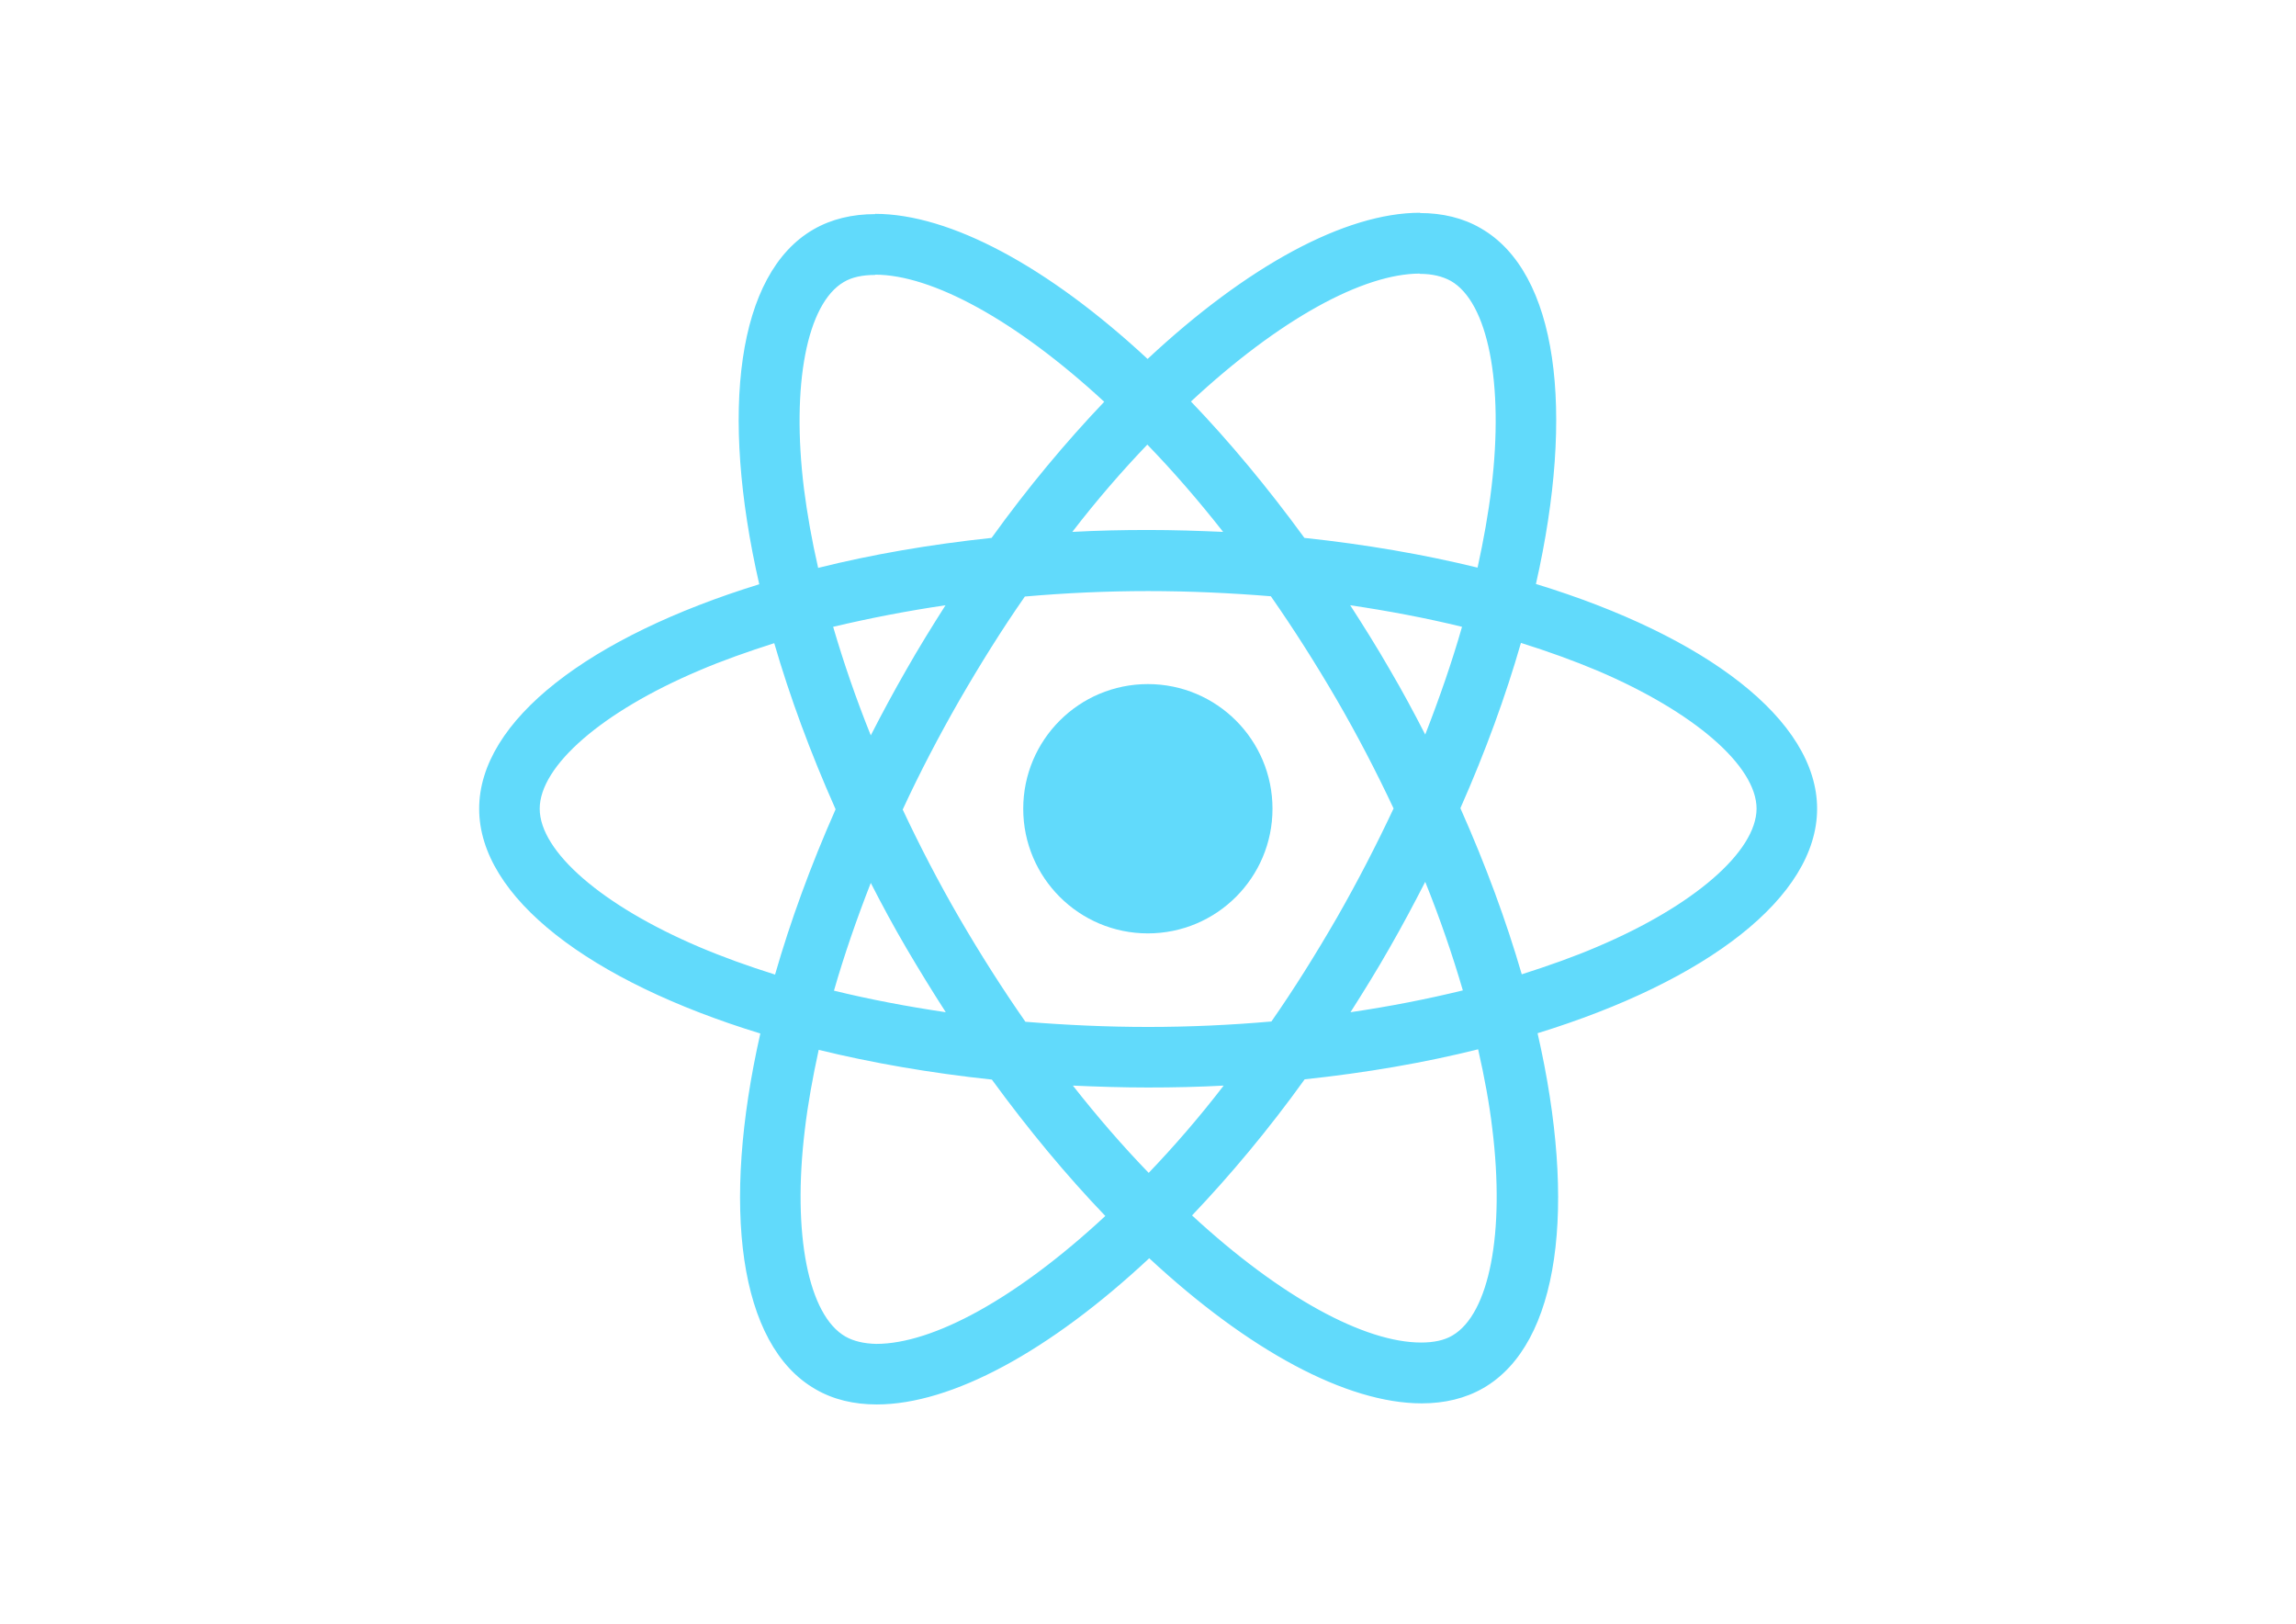
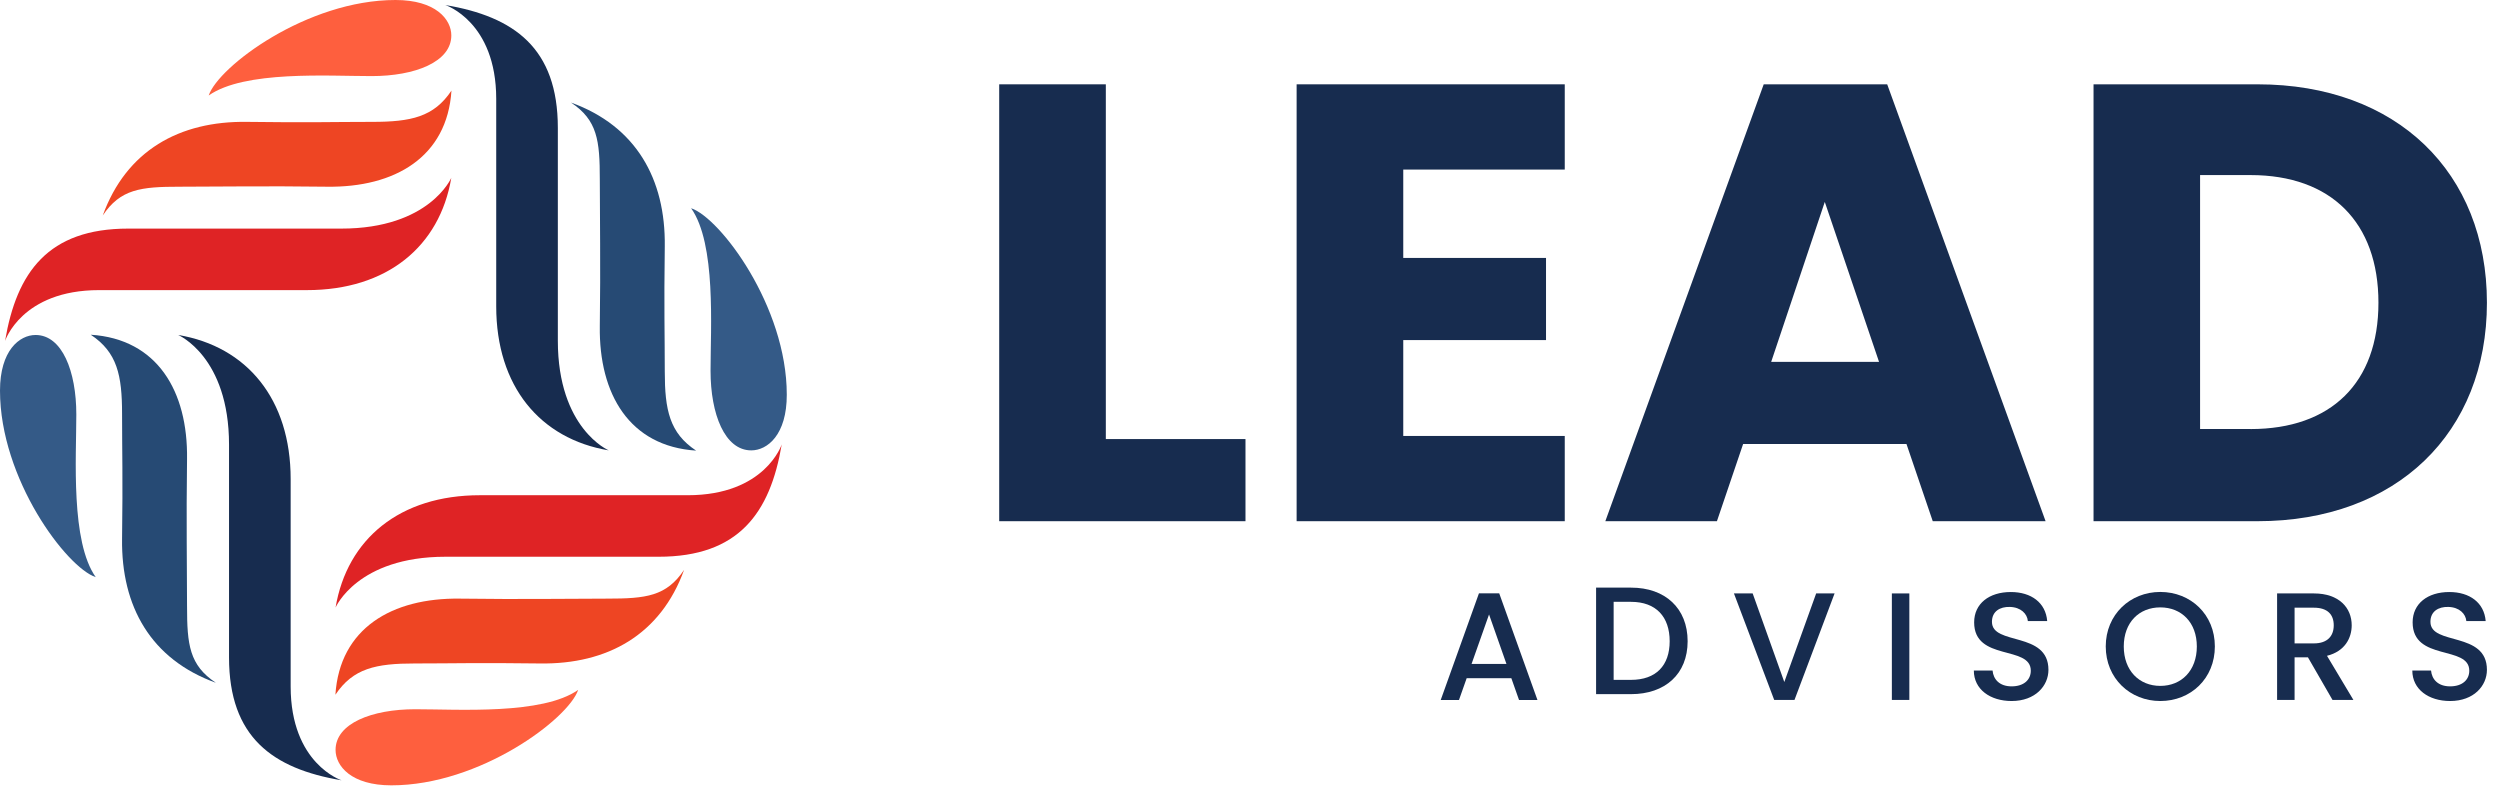
- <svg xmlns="http://www.w3.org/2000/svg" viewBox="0 0 841.9 595.3">
-   <g fill="#61DAFB">
-     <path d="M666.3 296.5c0-32.5-40.7-63.3-103.1-82.4 14.4-63.6 8-114.2-20.2-130.4-6.5-3.8-14.1-5.6-22.4-5.6v22.3c4.6 0 8.3.9 11.4 2.6 13.6 7.8 19.5 37.5 14.9 75.7-1.1 9.4-2.9 19.3-5.1 29.4-19.6-4.8-41-8.5-63.5-10.9-13.5-18.5-27.5-35.3-41.6-50 32.6-30.3 63.2-46.9 84-46.9V78c-27.5 0-63.5 19.6-99.9 53.6-36.4-33.8-72.4-53.2-99.9-53.2v22.3c20.7 0 51.4 16.5 84 46.6-14 14.7-28 31.4-41.3 49.9-22.6 2.4-44 6.1-63.6 11-2.3-10-4-19.7-5.2-29-4.7-38.2 1.1-67.9 14.6-75.8 3-1.8 6.9-2.6 11.5-2.6V78.5c-8.4 0-16 1.8-22.6 5.6-28.1 16.2-34.4 66.7-19.9 130.1-62.2 19.2-102.7 49.9-102.7 82.3 0 32.5 40.7 63.3 103.1 82.4-14.4 63.6-8 114.2 20.2 130.4 6.5 3.8 14.1 5.6 22.5 5.6 27.5 0 63.5-19.6 99.9-53.6 36.4 33.8 72.4 53.2 99.9 53.2 8.4 0 16-1.8 22.6-5.6 28.1-16.2 34.4-66.7 19.9-130.1 62-19.1 102.5-49.9 102.5-82.3zm-130.2-66.7c-3.7 12.9-8.3 26.2-13.5 39.5-4.1-8-8.4-16-13.1-24-4.6-8-9.5-15.8-14.4-23.4 14.2 2.1 27.9 4.7 41 7.9zm-45.8 106.5c-7.8 13.5-15.8 26.3-24.1 38.2-14.9 1.3-30 2-45.2 2-15.1 0-30.2-.7-45-1.9-8.3-11.9-16.4-24.6-24.2-38-7.6-13.1-14.5-26.4-20.8-39.8 6.2-13.4 13.2-26.8 20.7-39.9 7.8-13.5 15.8-26.3 24.1-38.2 14.9-1.3 30-2 45.2-2 15.1 0 30.2.7 45 1.9 8.3 11.9 16.4 24.6 24.2 38 7.6 13.1 14.5 26.4 20.8 39.8-6.3 13.4-13.2 26.8-20.7 39.9zm32.3-13c5.4 13.4 10 26.8 13.8 39.8-13.1 3.2-26.9 5.9-41.2 8 4.9-7.7 9.8-15.6 14.4-23.7 4.6-8 8.9-16.1 13-24.1zM421.2 430c-9.3-9.6-18.6-20.3-27.8-32 9 .4 18.2.7 27.5.7 9.4 0 18.7-.2 27.8-.7-9 11.7-18.3 22.4-27.5 32zm-74.4-58.9c-14.2-2.1-27.9-4.7-41-7.9 3.7-12.9 8.3-26.2 13.5-39.5 4.1 8 8.4 16 13.1 24 4.7 8 9.5 15.8 14.4 23.4zM420.7 163c9.3 9.6 18.6 20.3 27.8 32-9-.4-18.2-.7-27.5-.7-9.4 0-18.7.2-27.8.7 9-11.7 18.3-22.4 27.5-32zm-74 58.9c-4.9 7.7-9.8 15.6-14.4 23.7-4.6 8-8.9 16-13 24-5.4-13.4-10-26.8-13.8-39.8 13.1-3.1 26.9-5.8 41.2-7.9zm-90.5 125.2c-35.4-15.1-58.3-34.9-58.3-50.6 0-15.7 22.9-35.6 58.3-50.6 8.6-3.7 18-7 27.7-10.1 5.7 19.6 13.2 40 22.5 60.9-9.2 20.8-16.6 41.1-22.2 60.6-9.9-3.1-19.3-6.5-28-10.2zM310 490c-13.6-7.8-19.5-37.5-14.9-75.7 1.1-9.4 2.9-19.3 5.1-29.4 19.6 4.8 41 8.5 63.5 10.9 13.5 18.5 27.5 35.3 41.6 50-32.6 30.3-63.2 46.9-84 46.9-4.5-.1-8.3-1-11.3-2.7zm237.2-76.2c4.7 38.2-1.1 67.9-14.6 75.8-3 1.8-6.9 2.6-11.5 2.6-20.7 0-51.4-16.5-84-46.6 14-14.7 28-31.4 41.3-49.9 22.6-2.4 44-6.1 63.6-11 2.3 10.1 4.1 19.8 5.2 29.1zm38.5-66.7c-8.6 3.7-18 7-27.7 10.1-5.7-19.6-13.2-40-22.5-60.9 9.2-20.8 16.6-41.1 22.2-60.6 9.9 3.1 19.3 6.5 28.1 10.2 35.4 15.1 58.3 34.9 58.3 50.6-.1 15.7-23 35.6-58.4 50.6zM320.8 78.4z" />
-     <circle cx="420.9" cy="296.5" r="45.7" />
-     <path d="M520.5 78.1z" />
-   </g>
+ <svg xmlns="http://www.w3.org/2000/svg" width="191" height="60" viewBox="0 0 191 60" fill="none">
+   <path d="M25.637 46.416C26.522 41.166 30.553 37.835 36.663 37.835H52.54C58.465 37.835 59.724 33.953 59.724 33.953C58.839 39.204 56.429 42.535 50.319 42.535H34.033C27.294 42.535 25.637 46.416 25.637 46.416Z" fill="#DF2325" />
+   <path d="M52.266 43.536C50.918 45.557 49.357 45.735 46.394 45.735C43.431 45.735 39.952 45.8 35.137 45.735C29.953 45.664 25.951 47.999 25.625 53.078C26.973 51.057 28.724 50.689 31.687 50.689C34.65 50.689 36.431 50.624 41.246 50.689C46.424 50.767 50.473 48.485 52.266 43.536Z" fill="#EE4523" />
+   <path d="M25.637 57.292C25.637 55.271 28.409 54.186 31.722 54.186C35.035 54.186 41.448 54.625 44.173 52.705C43.431 54.921 36.662 60 29.9 60C26.836 60 25.637 58.524 25.637 57.292Z" fill="#FE5F3E" />
+   <path d="M13.609 25.591C18.869 26.474 22.206 30.498 22.206 36.597V52.444C22.206 58.359 26.095 59.615 26.095 59.615C20.835 58.732 17.498 56.326 17.498 50.228V33.971C17.498 27.239 13.609 25.591 13.609 25.591Z" fill="#172C4F" />
+   <path d="M16.493 52.165C14.468 50.82 14.29 49.261 14.29 46.304C14.29 43.346 14.225 39.874 14.29 35.067C14.361 29.893 12.022 25.899 6.933 25.573C8.958 26.918 9.326 28.666 9.326 31.624C9.326 34.581 9.391 36.359 9.326 41.166C9.255 46.339 11.535 50.375 16.493 52.165Z" fill="#264A74" />
+   <path d="M2.719 25.593C4.744 25.593 5.831 28.36 5.831 31.667C5.831 34.968 5.391 41.375 7.315 44.095C5.088 43.354 0 36.598 0 29.842C0 26.784 1.484 25.593 2.719 25.593Z" fill="#345A87" />
+   <path d="M34.48 13.584C33.595 18.834 29.564 22.165 23.454 22.165H7.571C1.646 22.165 0.387 26.047 0.387 26.047C1.272 20.796 3.682 17.465 9.792 17.465H26.078C32.824 17.465 34.48 13.584 34.48 13.584Z" fill="#DF2325" />
+   <path d="M7.85 16.464C9.198 14.443 10.759 14.265 13.722 14.265C16.685 14.265 20.165 14.2 24.98 14.265C30.163 14.336 34.165 12.001 34.492 6.922C33.144 8.943 31.392 9.311 28.429 9.311C25.467 9.311 23.685 9.376 18.87 9.311C13.693 9.234 9.643 11.515 7.85 16.464Z" fill="#EE4523" />
+   <path d="M34.481 2.708C34.481 4.729 31.708 5.814 28.395 5.814C25.082 5.814 18.67 5.375 15.944 7.296C16.686 5.079 23.455 0 30.218 0C33.282 0 34.481 1.476 34.481 2.708Z" fill="#FE5F3E" />
+   <path d="M46.508 34.409C41.248 33.526 37.911 29.502 37.911 23.404V7.556C37.911 1.642 34.022 0.385 34.022 0.385C39.282 1.268 42.619 3.674 42.619 9.773V26.029C42.619 32.762 46.508 34.409 46.508 34.409Z" fill="#172C4F" />
+   <path d="M43.623 7.835C45.647 9.18 45.825 10.739 45.825 13.696C45.825 16.654 45.891 20.127 45.825 24.933C45.754 30.107 48.093 34.101 53.182 34.427C51.157 33.082 50.789 31.334 50.789 28.376C50.789 25.419 50.724 23.641 50.789 18.835C50.86 13.661 48.58 9.625 43.623 7.835Z" fill="#264A74" />
+   <path d="M57.397 34.409C55.372 34.409 54.286 31.642 54.286 28.335C54.286 25.034 54.725 18.627 52.801 15.907C55.022 16.648 60.11 23.404 60.11 30.154C60.116 33.218 58.632 34.409 57.397 34.409Z" fill="#345A87" />
+   <path d="M84.485 6.442V33.544H95.155V39.82H76.339V6.442H84.485Z" fill="#172C4F" />
+   <path d="M119.547 12.955H107.209V19.706H118.116V25.982H107.209V33.307H119.547V39.82H99.062V6.442H119.547V12.955Z" fill="#172C4F" />
+   <path d="M145.655 33.923H133.174L131.173 39.82H122.647L134.748 6.442H144.182L156.283 39.82H147.662L145.655 33.923ZM139.414 15.427L135.318 27.647H143.559L139.414 15.427Z" fill="#172C4F" />
+   <path d="M190.001 23.131C190.001 33.023 183.144 39.82 172.474 39.82H159.946V6.442H172.474C183.144 6.442 190.001 13.192 190.001 23.131ZM171.945 32.78C178.091 32.78 181.713 29.259 181.713 23.125C181.713 16.991 178.091 13.376 171.945 13.376H168.086V32.774H171.945V32.78Z" fill="#172C4F" />
+   <path d="M115.467 51.816H112.053L111.465 53.481H110.07L112.991 45.332H114.541L117.462 53.481H116.055L115.467 51.816ZM113.763 46.944L112.427 50.725H115.093L113.763 46.944Z" fill="#172C4F" />
+   <path d="M128.935 48.991C128.935 51.498 127.219 53.033 124.606 53.033H121.941V44.895H124.606C127.219 44.89 128.935 46.472 128.935 48.991ZM124.606 51.942C126.53 51.942 127.563 50.84 127.563 48.991C127.563 47.13 126.53 45.98 124.606 45.98H123.282V51.942H124.606Z" fill="#172C4F" />
+   <path d="M138.755 45.338H140.162L137.099 53.475H135.549L132.473 45.338H133.904L136.321 52.106L138.755 45.338Z" fill="#172C4F" />
+   <path d="M144.538 45.338H145.874V53.475H144.538V45.338Z" fill="#172C4F" />
+   <path d="M153.687 53.558C152.054 53.558 150.801 52.669 150.801 51.229H152.232C152.292 51.899 152.761 52.438 153.687 52.438C154.625 52.438 155.153 51.934 155.153 51.241C155.153 49.273 150.825 50.548 150.825 47.549C150.825 46.12 151.965 45.231 153.628 45.231C155.189 45.231 156.293 46.049 156.406 47.448H154.928C154.88 46.897 154.399 46.393 153.556 46.369C152.784 46.346 152.185 46.719 152.185 47.507C152.185 49.344 156.501 48.201 156.501 51.176C156.501 52.391 155.504 53.558 153.687 53.558Z" fill="#172C4F" />
+   <path d="M165.047 53.558C162.749 53.558 160.879 51.839 160.879 49.386C160.879 46.95 162.743 45.225 165.047 45.225C167.368 45.225 169.215 46.944 169.215 49.386C169.215 51.839 167.374 53.558 165.047 53.558ZM165.047 52.402C166.668 52.402 167.838 51.229 167.838 49.392C167.838 47.554 166.662 46.404 165.047 46.404C163.426 46.404 162.256 47.554 162.256 49.392C162.256 51.229 163.432 52.402 165.047 52.402Z" fill="#172C4F" />
+   <path d="M176.784 45.338C178.72 45.338 179.67 46.452 179.67 47.774C179.67 48.734 179.153 49.765 177.782 50.103L179.8 53.475H178.203L176.327 50.221H175.306V53.475H173.97V45.338H176.784ZM176.784 46.428H175.306V49.155H176.784C177.829 49.155 178.298 48.58 178.298 47.774C178.298 46.956 177.829 46.428 176.784 46.428Z" fill="#172C4F" />
+   <path d="M187.187 53.558C185.554 53.558 184.301 52.669 184.301 51.229H185.732C185.792 51.899 186.261 52.438 187.187 52.438C188.125 52.438 188.653 51.934 188.653 51.241C188.653 49.273 184.325 50.548 184.325 47.549C184.325 46.12 185.465 45.231 187.128 45.231C188.689 45.231 189.793 46.049 189.906 47.448H188.428C188.38 46.897 187.899 46.393 187.056 46.369C186.284 46.346 185.685 46.719 185.685 47.507C185.685 49.344 190.001 48.201 190.001 51.176C190.001 52.391 189.004 53.558 187.187 53.558Z" fill="#172C4F" />
</svg>
